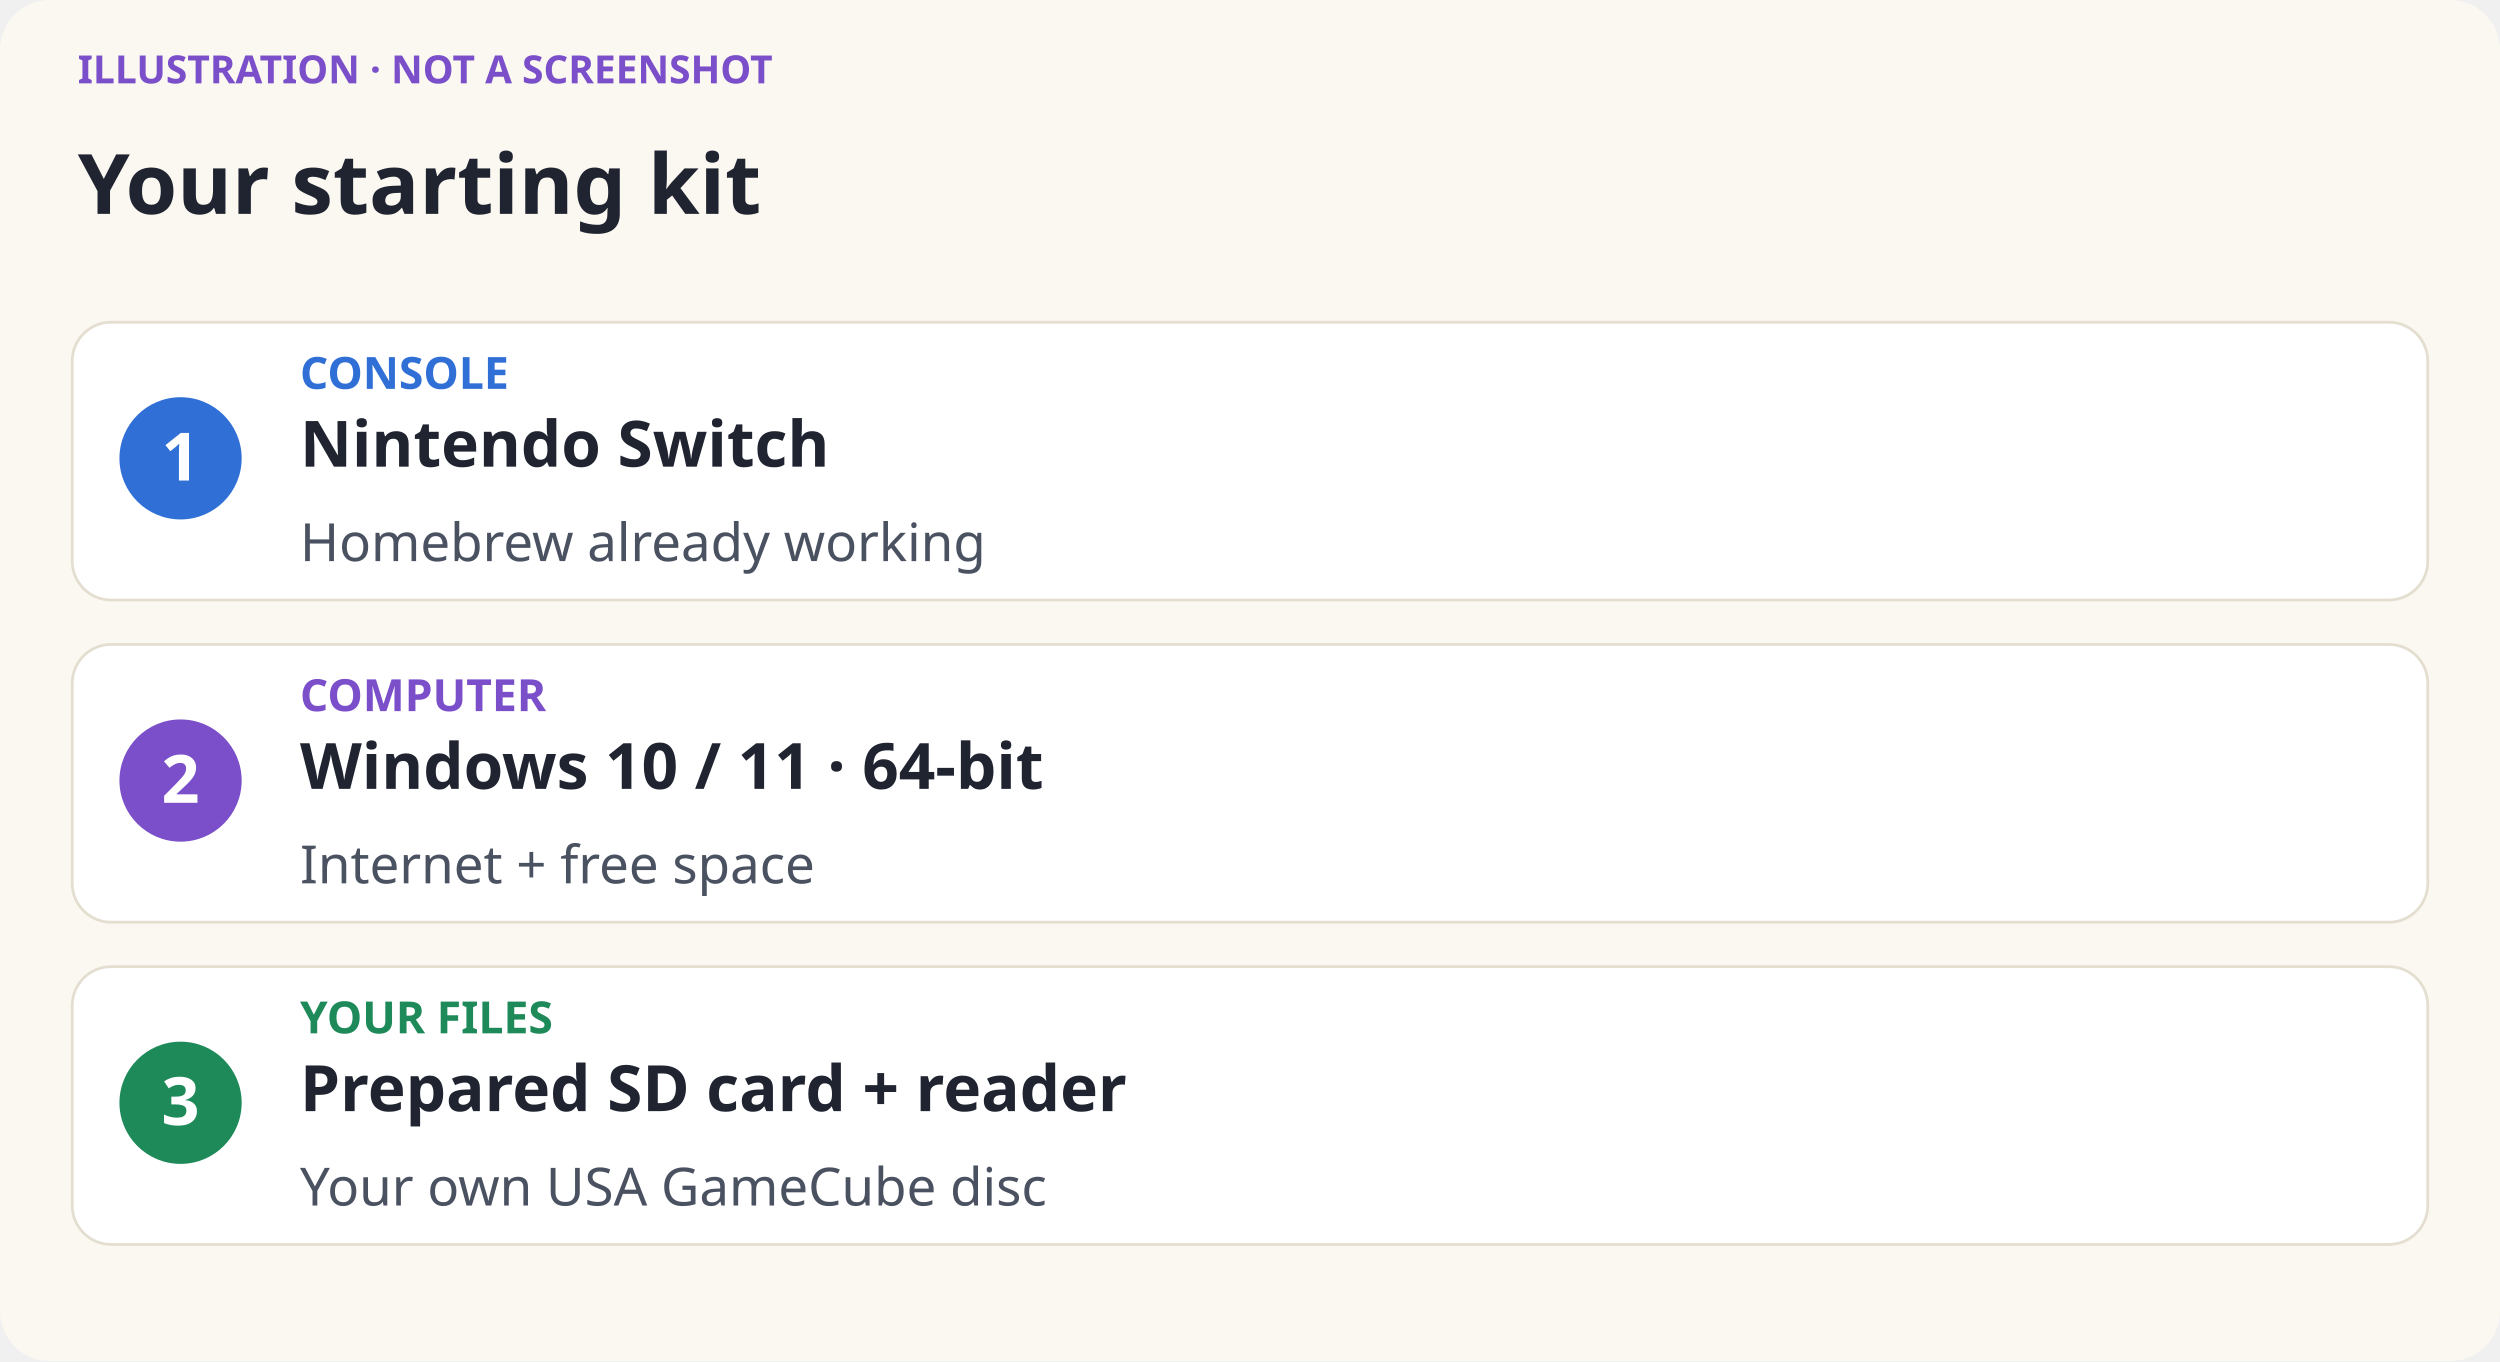
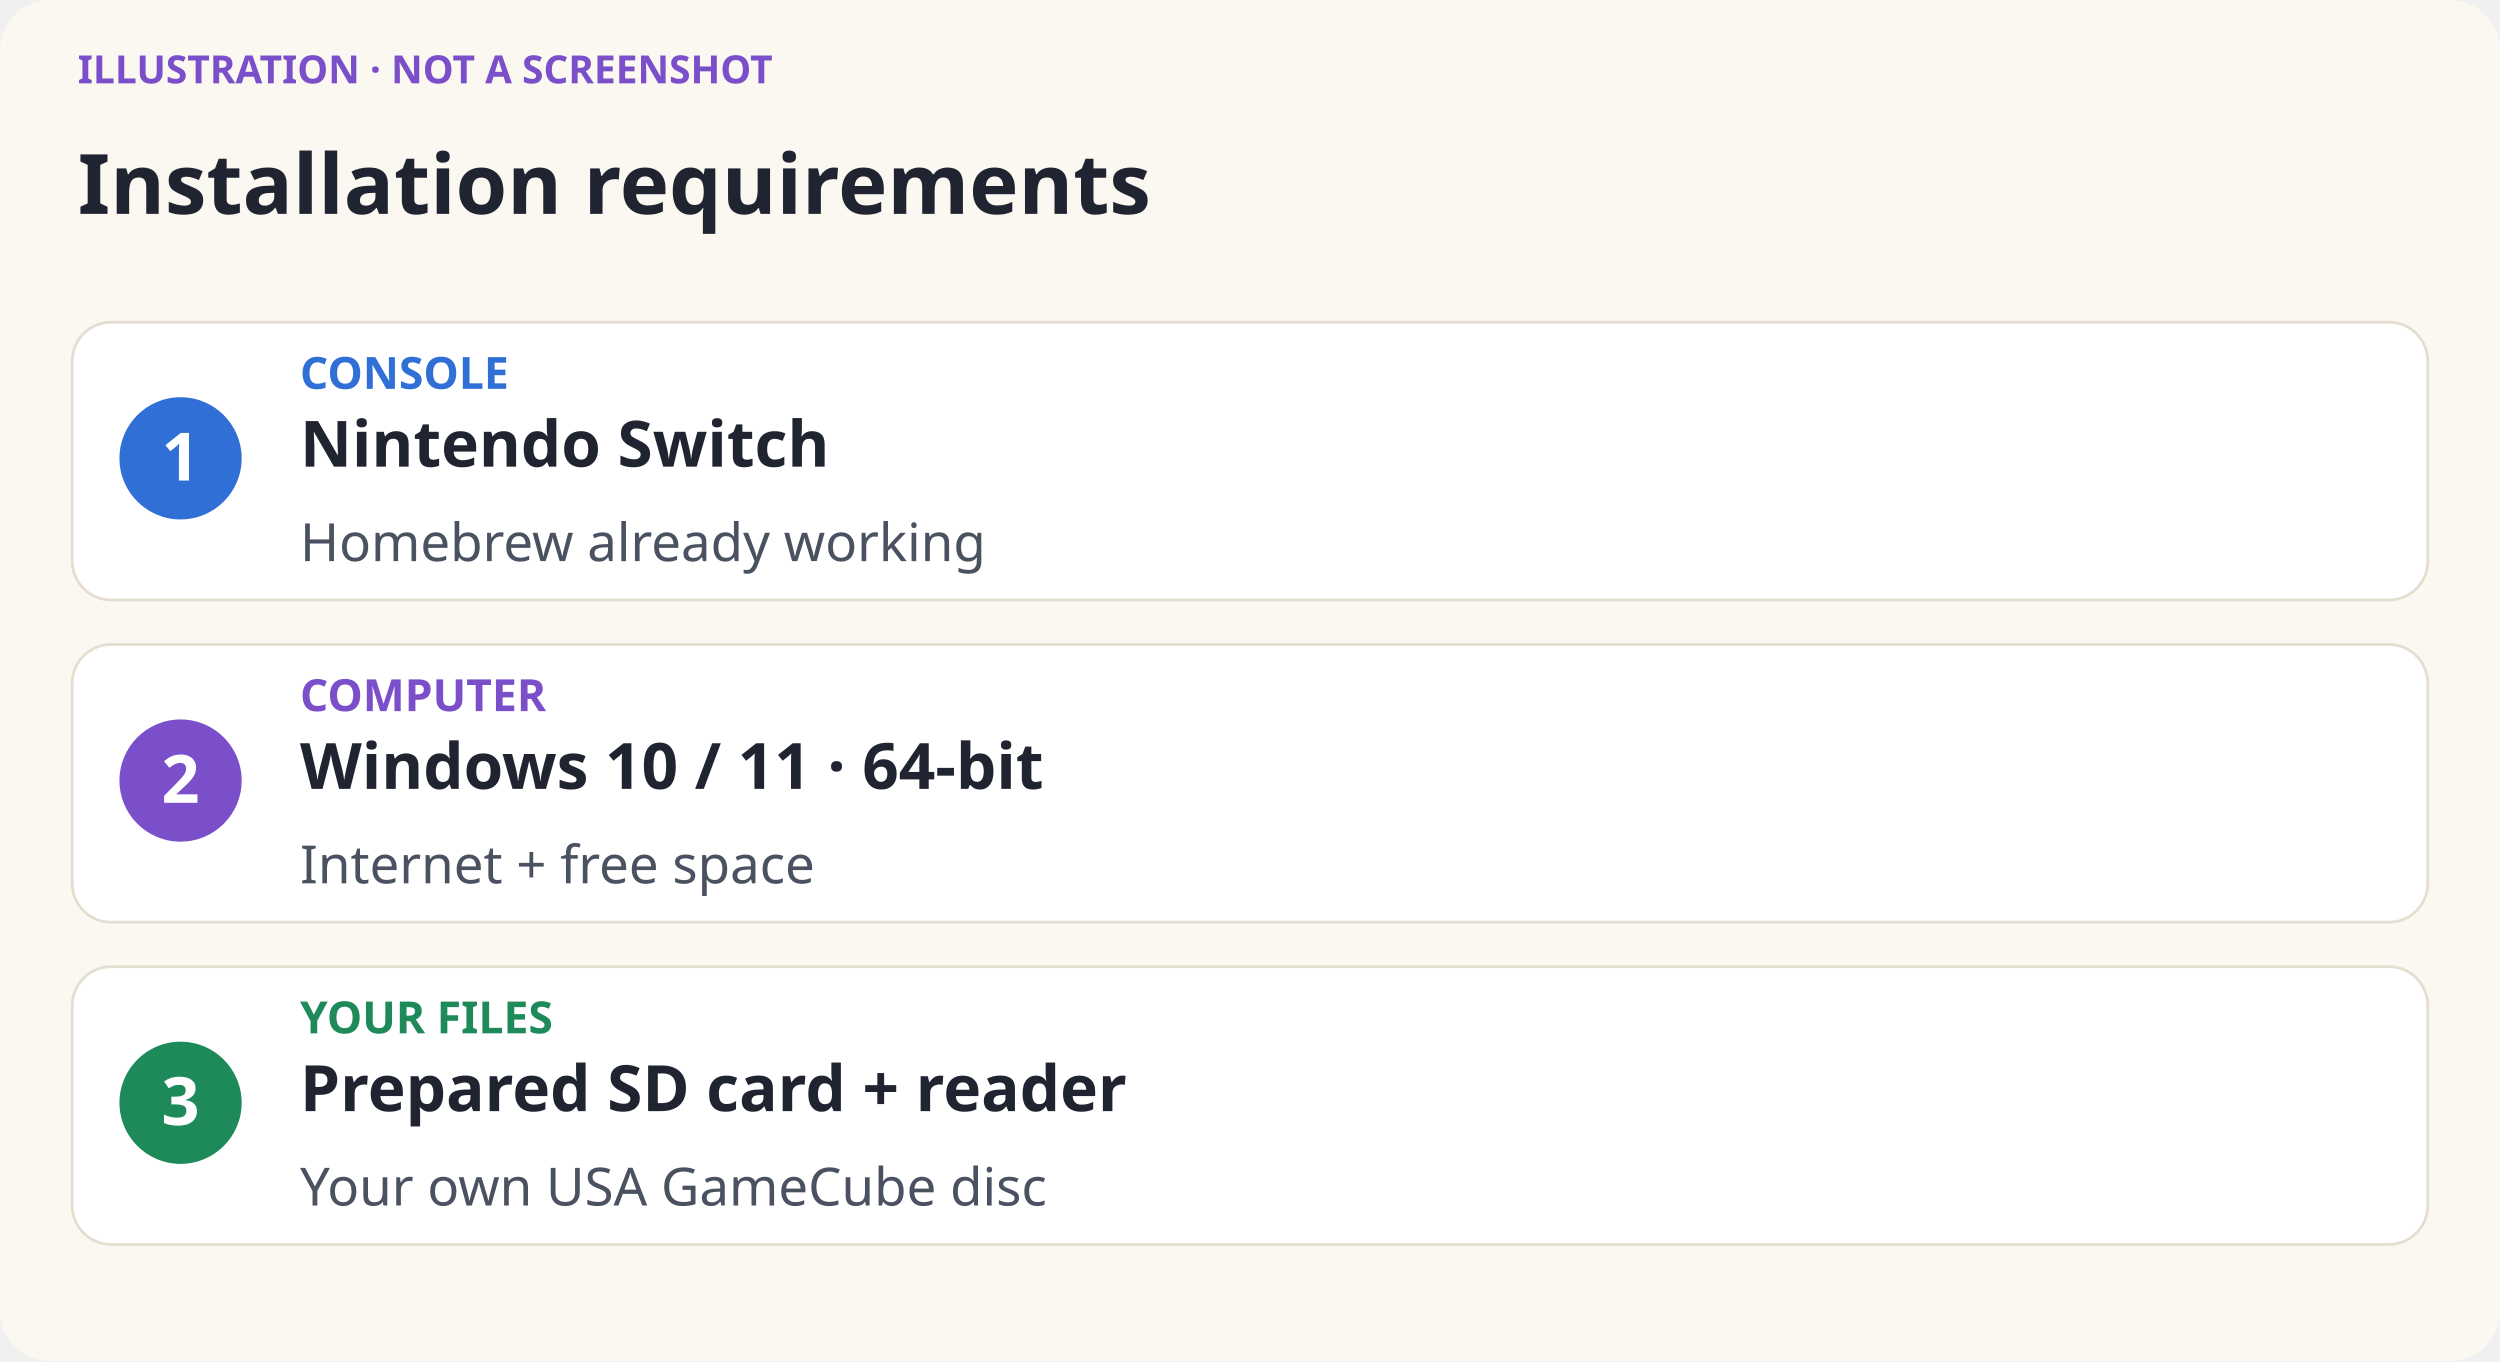
- <svg xmlns="http://www.w3.org/2000/svg" width="900" height="490" viewBox="0 0 900 490" role="img" aria-label="Your starting kit">
+ <svg xmlns="http://www.w3.org/2000/svg" width="900" height="490" viewBox="0 0 900 490" role="img" aria-label="Installation requirements">
  <rect width="900" height="490" rx="18" fill="#FBF8F1" />
  <g fill="#1F2430" font-family="Verdana, sans-serif">
    <text x="28" y="30" font-size="14" fill="#7A4FC9" font-weight="bold">ILLUSTRATION · NOT A SCREENSHOT</text>
-     <text x="28" y="77" font-size="30" font-weight="bold">Your starting kit</text>
+     <text x="28" y="77" font-size="30" font-weight="bold">Installation requirements</text>
    <rect x="26" y="116" width="848" height="100" rx="14" fill="white" stroke="#E4DED0" />
    <circle cx="65" cy="165" r="22" fill="#2F6FD6" />
    <text x="65" y="173" text-anchor="middle" fill="white" font-size="24" font-weight="bold">1</text>
    <text x="108" y="140" fill="#2F6FD6" font-size="16" font-weight="bold">CONSOLE</text>
    <text x="108" y="168" font-size="23" font-weight="bold">Nintendo Switch</text>
    <text x="108" y="202" font-size="19" fill="#4A5160">Homebrew already working</text>
    <rect x="26" y="232" width="848" height="100" rx="14" fill="white" stroke="#E4DED0" />
    <circle cx="65" cy="281" r="22" fill="#7A4FC9" />
    <text x="65" y="289" text-anchor="middle" fill="white" font-size="24" font-weight="bold">2</text>
    <text x="108" y="256" fill="#7A4FC9" font-size="16" font-weight="bold">COMPUTER</text>
    <text x="108" y="284" font-size="23" font-weight="bold">Windows 10 / 11 · 64-bit</text>
    <text x="108" y="318" font-size="19" fill="#4A5160">Internet + free space</text>
    <rect x="26" y="348" width="848" height="100" rx="14" fill="white" stroke="#E4DED0" />
    <circle cx="65" cy="397" r="22" fill="#1E8A5A" />
    <text x="65" y="405" text-anchor="middle" fill="white" font-size="24" font-weight="bold">3</text>
    <text x="108" y="372" fill="#1E8A5A" font-size="16" font-weight="bold">YOUR FILES</text>
    <text x="108" y="400" font-size="23" font-weight="bold">Prepared SD card + reader</text>
    <text x="108" y="434" font-size="19" fill="#4A5160">Your own USA GameCube disc</text>
  </g>
</svg>
